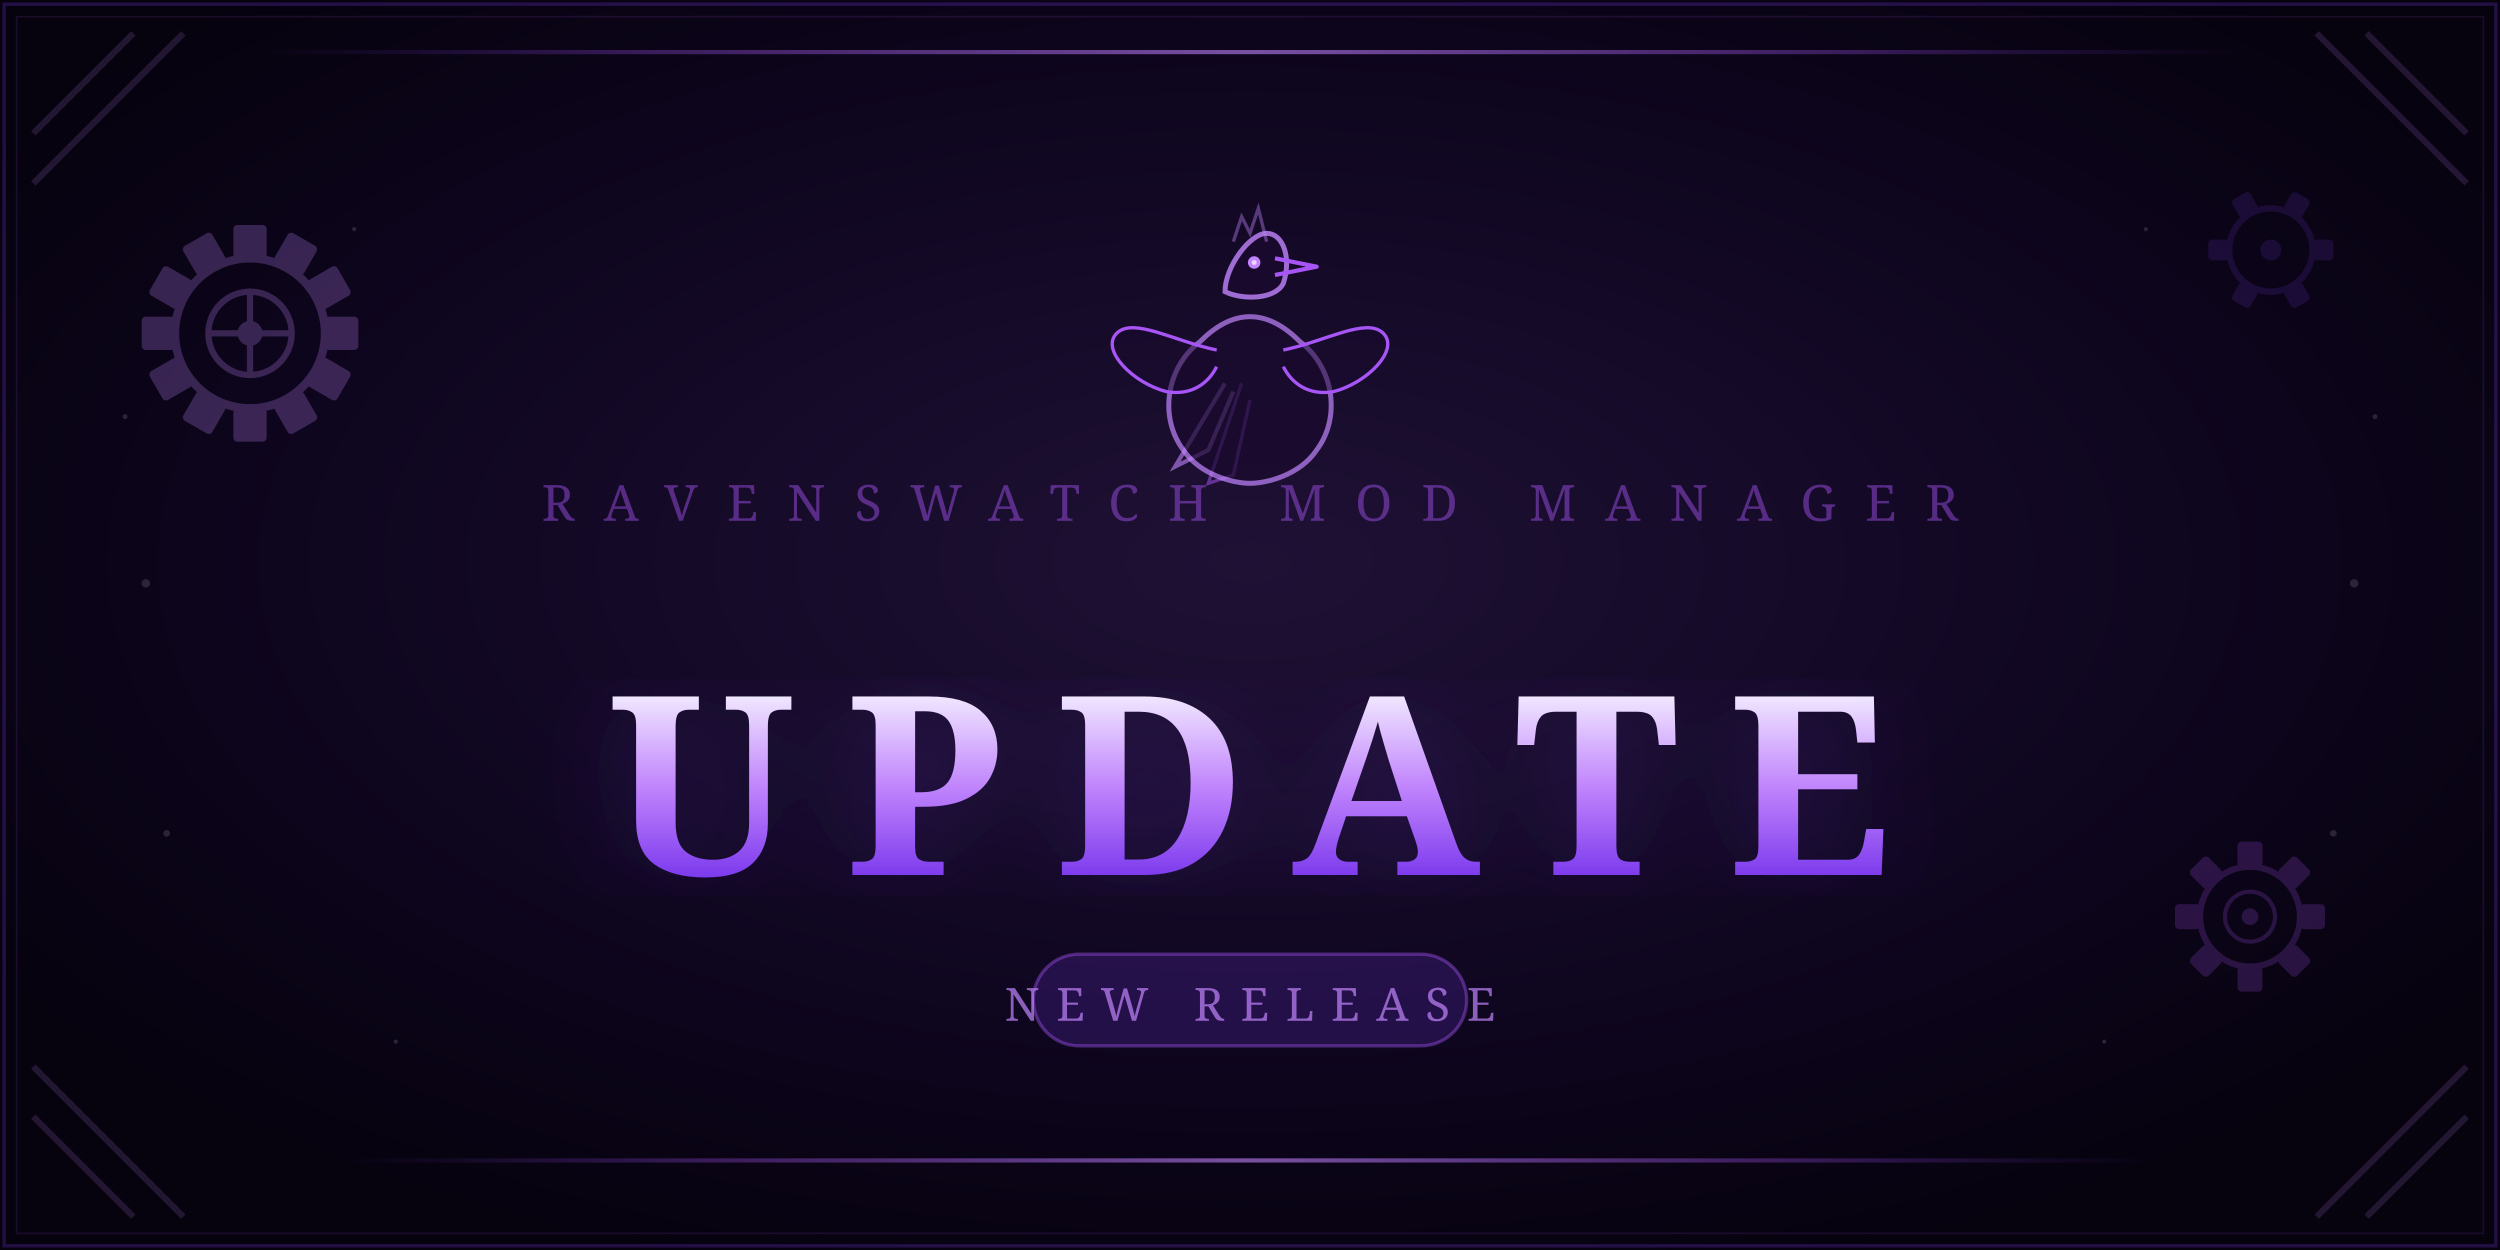
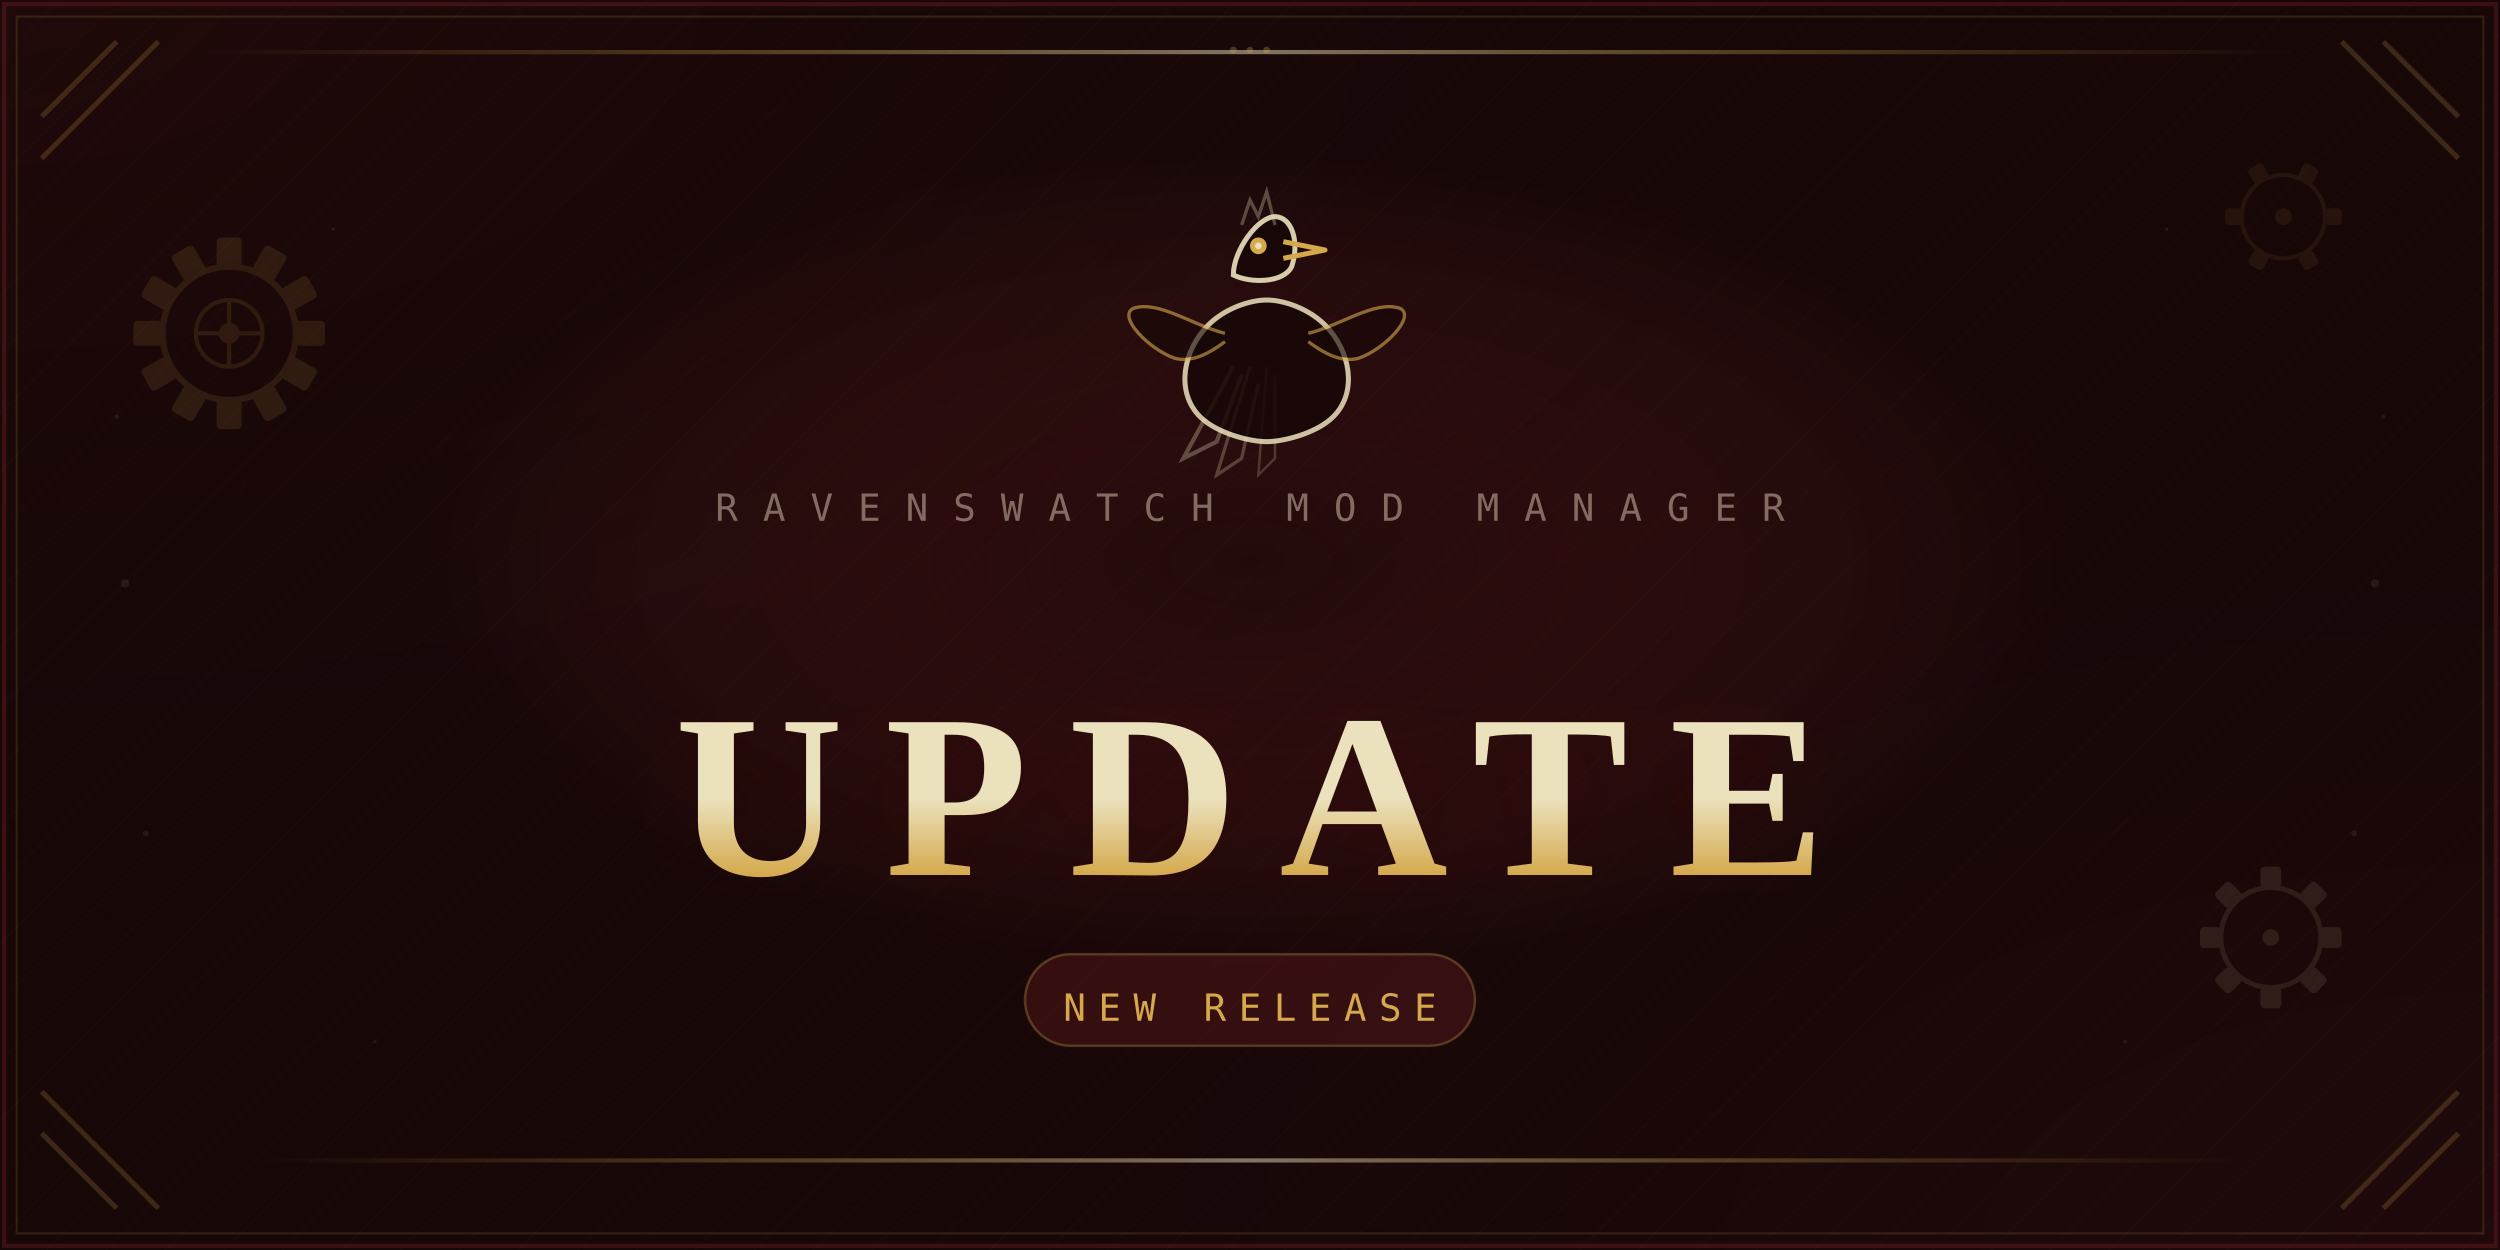
<svg xmlns="http://www.w3.org/2000/svg" width="600" height="300" viewBox="0 0 600 300">
  <defs>
-     <radialGradient id="bg" cx="50%" cy="45%" r="60%">
-       <stop offset="0%" stop-color="#1f1135" />
-       <stop offset="60%" stop-color="#0f0620" />
-       <stop offset="100%" stop-color="#06020e" />
+     <radialGradient id="bgGlow" cx="50%" cy="45%" r="65%">
+       <stop offset="0%" stop-color="#621A20" stop-opacity="0.15" />
+       <stop offset="50%" stop-color="#170707" stop-opacity="0.8" />
+       <stop offset="100%" stop-color="#170707" />
    </radialGradient>
-     <linearGradient id="accent" x1="0" y1="0" x2="1" y2="0">
-       <stop offset="0%" stop-color="#7c3aed" stop-opacity="0" />
-       <stop offset="20%" stop-color="#a855f7" stop-opacity="0.3" />
-       <stop offset="50%" stop-color="#c084fc" stop-opacity="0.6" />
-       <stop offset="80%" stop-color="#a855f7" stop-opacity="0.3" />
-       <stop offset="100%" stop-color="#7c3aed" stop-opacity="0" />
+     <radialGradient id="vignetteTL" cx="0%" cy="0%" r="80%">
+       <stop offset="0%" stop-color="#621A20" stop-opacity="0.12" />
+       <stop offset="100%" stop-color="#170707" stop-opacity="0" />
+     </radialGradient>
+     <radialGradient id="vignetteBR" cx="100%" cy="100%" r="80%">
+       <stop offset="0%" stop-color="#882029" stop-opacity="0.08" />
+       <stop offset="100%" stop-color="#170707" stop-opacity="0" />
+     </radialGradient>
+     <linearGradient id="accentLine" x1="0" y1="0" x2="1" y2="0">
+       <stop offset="0%" stop-color="#D4A84B" stop-opacity="0" />
+       <stop offset="25%" stop-color="#D4A84B" stop-opacity="0.3" />
+       <stop offset="50%" stop-color="#EBE1BC" stop-opacity="0.5" />
+       <stop offset="75%" stop-color="#D4A84B" stop-opacity="0.3" />
+       <stop offset="100%" stop-color="#D4A84B" stop-opacity="0" />
    </linearGradient>
-     <linearGradient id="glowText" x1="0" y1="0" x2="0" y2="1">
-       <stop offset="0%" stop-color="#f0e6ff" />
-       <stop offset="50%" stop-color="#c084fc" />
-       <stop offset="100%" stop-color="#7c3aed" />
+     <linearGradient id="titleGrad" x1="0" y1="0" x2="0" y2="1">
+       <stop offset="0%" stop-color="#EBE1BC" />
+       <stop offset="50%" stop-color="#EBE1BC" />
+       <stop offset="100%" stop-color="#D4A84B" />
    </linearGradient>
-     <filter id="neon">
-       <feDropShadow dx="0" dy="0" stdDeviation="6" flood-color="#a855f7" flood-opacity="0.5" />
-       <feDropShadow dx="0" dy="0" stdDeviation="12" flood-color="#7c3aed" flood-opacity="0.25" />
+     <filter id="glow">
+       <feDropShadow dx="0" dy="0" stdDeviation="6" flood-color="#D4A84B" flood-opacity="0.3" />
+       <feDropShadow dx="0" dy="0" stdDeviation="12" flood-color="#621A20" flood-opacity="0.2" />
    </filter>
+     <pattern id="hatch" width="10" height="10" patternUnits="userSpaceOnUse" patternTransform="rotate(45)">
+       <line x1="0" y1="0" x2="0" y2="10" stroke="#EBE1BC" stroke-width="0.3" stroke-opacity="0.03" />
+     </pattern>
  </defs>
-   <rect width="600" height="300" fill="url(#bg)" />
-   <rect x="1" y="1" width="598" height="298" fill="none" stroke="#7c3aed" stroke-width="0.8" stroke-opacity="0.25" />
-   <rect x="4" y="4" width="592" height="292" fill="none" stroke="#a855f7" stroke-width="0.4" stroke-opacity="0.12" />
-   <g opacity="0.15" stroke="#c084fc" stroke-width="1.5" fill="none">
-     <path d="M8,32 L32,8" />
-     <path d="M8,44 L44,8" />
-     <path d="M592,32 L568,8" />
-     <path d="M592,44 L556,8" />
-     <path d="M8,268 L32,292" />
-     <path d="M8,256 L44,292" />
-     <path d="M592,268 L568,292" />
-     <path d="M592,256 L556,292" />
+   <rect width="600" height="300" fill="#170707" />
+   <rect width="600" height="300" fill="url(#bgGlow)" />
+   <rect width="600" height="300" fill="url(#vignetteTL)" />
+   <rect width="600" height="300" fill="url(#vignetteBR)" />
+   <rect width="600" height="300" fill="url(#hatch)" />
+   <rect x="1" y="1" width="598" height="298" fill="none" stroke="#621A20" stroke-width="1" stroke-opacity="0.5" />
+   <rect x="4" y="4" width="592" height="292" fill="none" stroke="#D4A84B" stroke-width="0.5" stroke-opacity="0.15" />
+   <g opacity="0.2" stroke="#D4A84B" stroke-width="1.2" fill="none">
+     <path d="M10,28 L28,10" />
+     <path d="M10,38 L38,10" />
+     <path d="M590,28 L572,10" />
+     <path d="M590,38 L562,10" />
+     <path d="M10,272 L28,290" />
+     <path d="M10,262 L38,290" />
+     <path d="M590,272 L572,290" />
+     <path d="M590,262 L562,290" />
  </g>
-   <rect x="60" y="12" width="480" height="1" rx="0.5" fill="url(#accent)" />
-   <g transform="translate(60, 80)" opacity="0.25">
-     <g fill="#c084fc">
-       <rect x="18" y="-4" width="8" height="8" rx="1" transform="rotate(0)" />
-       <rect x="18" y="-4" width="8" height="8" rx="1" transform="rotate(30)" />
-       <rect x="18" y="-4" width="8" height="8" rx="1" transform="rotate(60)" />
-       <rect x="18" y="-4" width="8" height="8" rx="1" transform="rotate(90)" />
-       <rect x="18" y="-4" width="8" height="8" rx="1" transform="rotate(120)" />
-       <rect x="18" y="-4" width="8" height="8" rx="1" transform="rotate(150)" />
-       <rect x="18" y="-4" width="8" height="8" rx="1" transform="rotate(180)" />
-       <rect x="18" y="-4" width="8" height="8" rx="1" transform="rotate(210)" />
-       <rect x="18" y="-4" width="8" height="8" rx="1" transform="rotate(240)" />
-       <rect x="18" y="-4" width="8" height="8" rx="1" transform="rotate(270)" />
-       <rect x="18" y="-4" width="8" height="8" rx="1" transform="rotate(300)" />
-       <rect x="18" y="-4" width="8" height="8" rx="1" transform="rotate(330)" />
+   <rect x="50" y="12" width="500" height="1" rx="0.5" fill="url(#accentLine)" />
+   <g transform="translate(300, 12)" fill="#D4A84B" opacity="0.3">
+     <circle cx="-4" cy="0" r="0.8" />
+     <circle cx="0" cy="0" r="0.8" />
+     <circle cx="4" cy="0" r="0.8" />
+   </g>
+   <g transform="translate(55, 80)" opacity="0.12">
+     <g fill="#D4A84B">
+       <rect x="16" y="-3" width="7" height="6" rx="1" transform="rotate(0)" />
+       <rect x="16" y="-3" width="7" height="6" rx="1" transform="rotate(30)" />
+       <rect x="16" y="-3" width="7" height="6" rx="1" transform="rotate(60)" />
+       <rect x="16" y="-3" width="7" height="6" rx="1" transform="rotate(90)" />
+       <rect x="16" y="-3" width="7" height="6" rx="1" transform="rotate(120)" />
+       <rect x="16" y="-3" width="7" height="6" rx="1" transform="rotate(150)" />
+       <rect x="16" y="-3" width="7" height="6" rx="1" transform="rotate(180)" />
+       <rect x="16" y="-3" width="7" height="6" rx="1" transform="rotate(210)" />
+       <rect x="16" y="-3" width="7" height="6" rx="1" transform="rotate(240)" />
+       <rect x="16" y="-3" width="7" height="6" rx="1" transform="rotate(270)" />
+       <rect x="16" y="-3" width="7" height="6" rx="1" transform="rotate(300)" />
+       <rect x="16" y="-3" width="7" height="6" rx="1" transform="rotate(330)" />
    </g>
-     <circle cx="0" cy="0" r="18" fill="none" stroke="#c084fc" stroke-width="2" />
-     <circle cx="0" cy="0" r="10" fill="none" stroke="#c084fc" stroke-width="1.5" />
-     <circle cx="0" cy="0" r="3" fill="#c084fc" />
-     <line x1="-10" y1="0" x2="10" y2="0" stroke="#c084fc" stroke-width="1.5" />
-     <line x1="0" y1="-10" x2="0" y2="10" stroke="#c084fc" stroke-width="1.5" />
+     <circle cx="0" cy="0" r="16" fill="none" stroke="#D4A84B" stroke-width="1.5" />
+     <circle cx="0" cy="0" r="8" fill="none" stroke="#D4A84B" stroke-width="1" />
+     <circle cx="0" cy="0" r="2.5" fill="#D4A84B" />
+     <line x1="-8" y1="0" x2="8" y2="0" stroke="#D4A84B" stroke-width="1" />
+     <line x1="0" y1="-8" x2="0" y2="8" stroke="#D4A84B" stroke-width="1" />
  </g>
-   <g transform="translate(540, 220)" opacity="0.2">
-     <g fill="#a855f7">
-       <rect x="12" y="-3" width="6" height="6" rx="1" transform="rotate(0)" />
-       <rect x="12" y="-3" width="6" height="6" rx="1" transform="rotate(45)" />
-       <rect x="12" y="-3" width="6" height="6" rx="1" transform="rotate(90)" />
-       <rect x="12" y="-3" width="6" height="6" rx="1" transform="rotate(135)" />
-       <rect x="12" y="-3" width="6" height="6" rx="1" transform="rotate(180)" />
-       <rect x="12" y="-3" width="6" height="6" rx="1" transform="rotate(225)" />
-       <rect x="12" y="-3" width="6" height="6" rx="1" transform="rotate(270)" />
-       <rect x="12" y="-3" width="6" height="6" rx="1" transform="rotate(315)" />
+   <g transform="translate(545, 225)" opacity="0.1">
+     <g fill="#EBE1BC">
+       <rect x="12" y="-2.5" width="5" height="5" rx="1" transform="rotate(0)" />
+       <rect x="12" y="-2.5" width="5" height="5" rx="1" transform="rotate(45)" />
+       <rect x="12" y="-2.5" width="5" height="5" rx="1" transform="rotate(90)" />
+       <rect x="12" y="-2.5" width="5" height="5" rx="1" transform="rotate(135)" />
+       <rect x="12" y="-2.5" width="5" height="5" rx="1" transform="rotate(180)" />
+       <rect x="12" y="-2.5" width="5" height="5" rx="1" transform="rotate(225)" />
+       <rect x="12" y="-2.5" width="5" height="5" rx="1" transform="rotate(270)" />
+       <rect x="12" y="-2.5" width="5" height="5" rx="1" transform="rotate(315)" />
    </g>
-     <circle cx="0" cy="0" r="12" fill="none" stroke="#a855f7" stroke-width="1.5" />
-     <circle cx="0" cy="0" r="6" fill="none" stroke="#a855f7" stroke-width="1" />
-     <circle cx="0" cy="0" r="2" fill="#a855f7" />
+     <circle cx="0" cy="0" r="12" fill="none" stroke="#EBE1BC" stroke-width="1.2" />
+     <circle cx="0" cy="0" r="2" fill="#EBE1BC" />
  </g>
-   <g transform="translate(545, 60)" opacity="0.15">
-     <g fill="#7c3aed">
-       <rect x="10" y="-2.5" width="5" height="5" rx="1" transform="rotate(0)" />
-       <rect x="10" y="-2.5" width="5" height="5" rx="1" transform="rotate(60)" />
-       <rect x="10" y="-2.5" width="5" height="5" rx="1" transform="rotate(120)" />
-       <rect x="10" y="-2.5" width="5" height="5" rx="1" transform="rotate(180)" />
-       <rect x="10" y="-2.5" width="5" height="5" rx="1" transform="rotate(240)" />
-       <rect x="10" y="-2.5" width="5" height="5" rx="1" transform="rotate(300)" />
+   <g transform="translate(548, 52)" opacity="0.08">
+     <g fill="#D4A84B">
+       <rect x="10" y="-2" width="4" height="4" rx="1" transform="rotate(0)" />
+       <rect x="10" y="-2" width="4" height="4" rx="1" transform="rotate(60)" />
+       <rect x="10" y="-2" width="4" height="4" rx="1" transform="rotate(120)" />
+       <rect x="10" y="-2" width="4" height="4" rx="1" transform="rotate(180)" />
+       <rect x="10" y="-2" width="4" height="4" rx="1" transform="rotate(240)" />
+       <rect x="10" y="-2" width="4" height="4" rx="1" transform="rotate(300)" />
    </g>
-     <circle cx="0" cy="0" r="10" fill="none" stroke="#7c3aed" stroke-width="1.5" />
-     <circle cx="0" cy="0" r="2.5" fill="#7c3aed" />
+     <circle cx="0" cy="0" r="10" fill="none" stroke="#D4A84B" stroke-width="1" />
+     <circle cx="0" cy="0" r="2" fill="#D4A84B" />
  </g>
-   <g transform="translate(300, 72)">
-     <path d="M-6,20 L-18,40 L-10,36 L-4,22" fill="#1a0a2e" stroke="#c084fc" stroke-width="1" opacity="0.6" />
-     <path d="M-2,20 L-10,44 L-4,42 L0,24" fill="#1a0a2e" stroke="#a855f7" stroke-width="0.8" opacity="0.5" />
-     <path d="M-12,10 C-20,16 -22,28 -16,36 C-12,42 -4,44 0,44 C4,44 12,42 16,36 C22,28 20,16 12,10 C8,6 4,4 0,4 C-4,4 -8,6 -12,10Z" fill="#1a0a2e" stroke="#c084fc" stroke-width="1.2" opacity="0.7" />
-     <path d="M-8,12 C-18,10 -28,4 -32,8 C-36,12 -28,20 -20,22 C-14,23 -10,20 -8,16" fill="#1a0a2e" stroke="#a855f7" stroke-width="0.8" fill-opacity="0.5" />
-     <path d="M8,12 C18,10 28,4 32,8 C36,12 28,20 20,22 C14,23 10,20 8,16" fill="#1a0a2e" stroke="#a855f7" stroke-width="0.8" fill-opacity="0.5" />
-     <path d="M-6,-2 C-6,-8 0,-16 4,-16 C8,-16 10,-10 8,-4 C6,0 -2,0 -6,-2Z" fill="#1a0a2e" stroke="#c084fc" stroke-width="1.2" opacity="0.8" />
-     <circle cx="1" cy="-9" r="1.5" fill="#c084fc" />
-     <circle cx="1" cy="-9" r="0.6" fill="#e9d5ff" />
-     <path d="M6,-10 L16,-8 L6,-6" fill="none" stroke="#a855f7" stroke-width="1" stroke-linejoin="round" />
-     <path d="M-4,-14 L-2,-20 L0,-16 L2,-22 L4,-14" fill="none" stroke="#c084fc" stroke-width="0.8" opacity="0.4" />
+   <g transform="translate(300, 70)">
+     <path d="M-4,18 L-16,40 L-8,36 L-2,20" fill="none" stroke="#EBE1BC" stroke-width="1" opacity="0.3" />
+     <path d="M0,18 L-8,44 L-2,40 L2,22" fill="none" stroke="#EBE1BC" stroke-width="0.8" opacity="0.25" />
+     <path d="M4,18 L2,44 L6,40 L6,20" fill="none" stroke="#EBE1BC" stroke-width="0.6" opacity="0.2" />
+     <path d="M-10,8 C-16,14 -18,24 -12,30 C-8,34 0,36 4,36 C8,36 16,34 20,30 C26,24 24,14 18,8 C14,4 8,2 4,2 C0,2 -6,4 -10,8Z" fill="#170707" stroke="#EBE1BC" stroke-width="1.2" opacity="0.85" />
+     <path d="M-6,10 C-14,8 -22,2 -28,4 C-32,6 -24,14 -18,16 C-14,17 -10,15 -6,12" fill="#170707" stroke="#D4A84B" stroke-width="0.8" opacity="0.6" />
+     <path d="M14,10 C22,8 30,2 36,4 C40,6 32,14 26,16 C22,17 18,15 14,12" fill="#170707" stroke="#D4A84B" stroke-width="0.8" opacity="0.6" />
+     <path d="M-4,-4 C-4,-10 2,-18 6,-18 C10,-18 12,-12 10,-6 C8,-2 0,-2 -4,-4Z" fill="#170707" stroke="#EBE1BC" stroke-width="1.2" opacity="0.9" />
+     <circle cx="2" cy="-11" r="2" fill="#D4A84B" />
+     <circle cx="2" cy="-11" r="0.8" fill="#EBE1BC" />
+     <path d="M8,-12 L18,-10 L8,-8" fill="none" stroke="#D4A84B" stroke-width="1.2" stroke-linejoin="round" />
+     <path d="M-2,-16 L0,-22 L2,-18 L4,-24 L6,-16" fill="none" stroke="#EBE1BC" stroke-width="0.8" opacity="0.3" />
  </g>
-   <text x="300" y="125" text-anchor="middle" fill="#a855f7" font-family="Georgia, serif" font-size="12" letter-spacing="7" opacity="0.45">RAVENSWATCH MOD MANAGER</text>
-   <text x="300" y="210" text-anchor="middle" fill="url(#glowText)" font-family="Georgia, serif" font-size="60" font-weight="bold" letter-spacing="12" filter="url(#neon)">UPDATE</text>
+   <text x="300" y="125" text-anchor="middle" fill="#846B61" font-family="'JetBrains Mono', monospace" font-size="9" letter-spacing="6" text-transform="uppercase">RAVENSWATCH MOD MANAGER</text>
+   <text x="300" y="210" text-anchor="middle" fill="url(#titleGrad)" font-family="Georgia, 'Times New Roman', serif" font-size="56" font-weight="bold" letter-spacing="10" filter="url(#glow)">UPDATE</text>
  <g transform="translate(300, 240)">
-     <rect x="-52" y="-11" width="104" height="22" rx="11" fill="#7c3aed" fill-opacity="0.2" stroke="#a855f7" stroke-width="0.8" stroke-opacity="0.4" />
-     <text x="0" y="5" text-anchor="middle" fill="#c084fc" font-family="Georgia, serif" font-size="11" letter-spacing="4" opacity="0.7">NEW RELEASE</text>
+     <rect x="-54" y="-11" width="108" height="22" rx="11" fill="#621A20" fill-opacity="0.4" stroke="#D4A84B" stroke-width="0.6" stroke-opacity="0.3" />
+     <text x="0" y="5" text-anchor="middle" fill="#D4A84B" font-family="'JetBrains Mono', monospace" font-size="9" letter-spacing="3">NEW RELEASE</text>
  </g>
-   <rect x="80" y="278" width="440" height="1" rx="0.5" fill="url(#accent)" />
-   <g fill="#e9d5ff" opacity="0.15">
-     <circle cx="35" cy="140" r="1" />
-     <circle cx="565" cy="140" r="1" />
-     <circle cx="30" cy="100" r="0.6" />
-     <circle cx="570" cy="100" r="0.6" />
-     <circle cx="40" cy="200" r="0.8" />
-     <circle cx="560" cy="200" r="0.8" />
-     <circle cx="85" cy="55" r="0.5" />
-     <circle cx="515" cy="55" r="0.5" />
-     <circle cx="95" cy="250" r="0.5" />
-     <circle cx="505" cy="250" r="0.5" />
+   <rect x="60" y="278" width="480" height="1" rx="0.5" fill="url(#accentLine)" />
+   <g fill="#EBE1BC" opacity="0.08">
+     <circle cx="30" cy="140" r="1" />
+     <circle cx="570" cy="140" r="1" />
+     <circle cx="28" cy="100" r="0.5" />
+     <circle cx="572" cy="100" r="0.5" />
+     <circle cx="35" cy="200" r="0.7" />
+     <circle cx="565" cy="200" r="0.7" />
+     <circle cx="80" cy="55" r="0.4" />
+     <circle cx="520" cy="55" r="0.4" />
+     <circle cx="90" cy="250" r="0.4" />
+     <circle cx="510" cy="250" r="0.4" />
  </g>
</svg>
